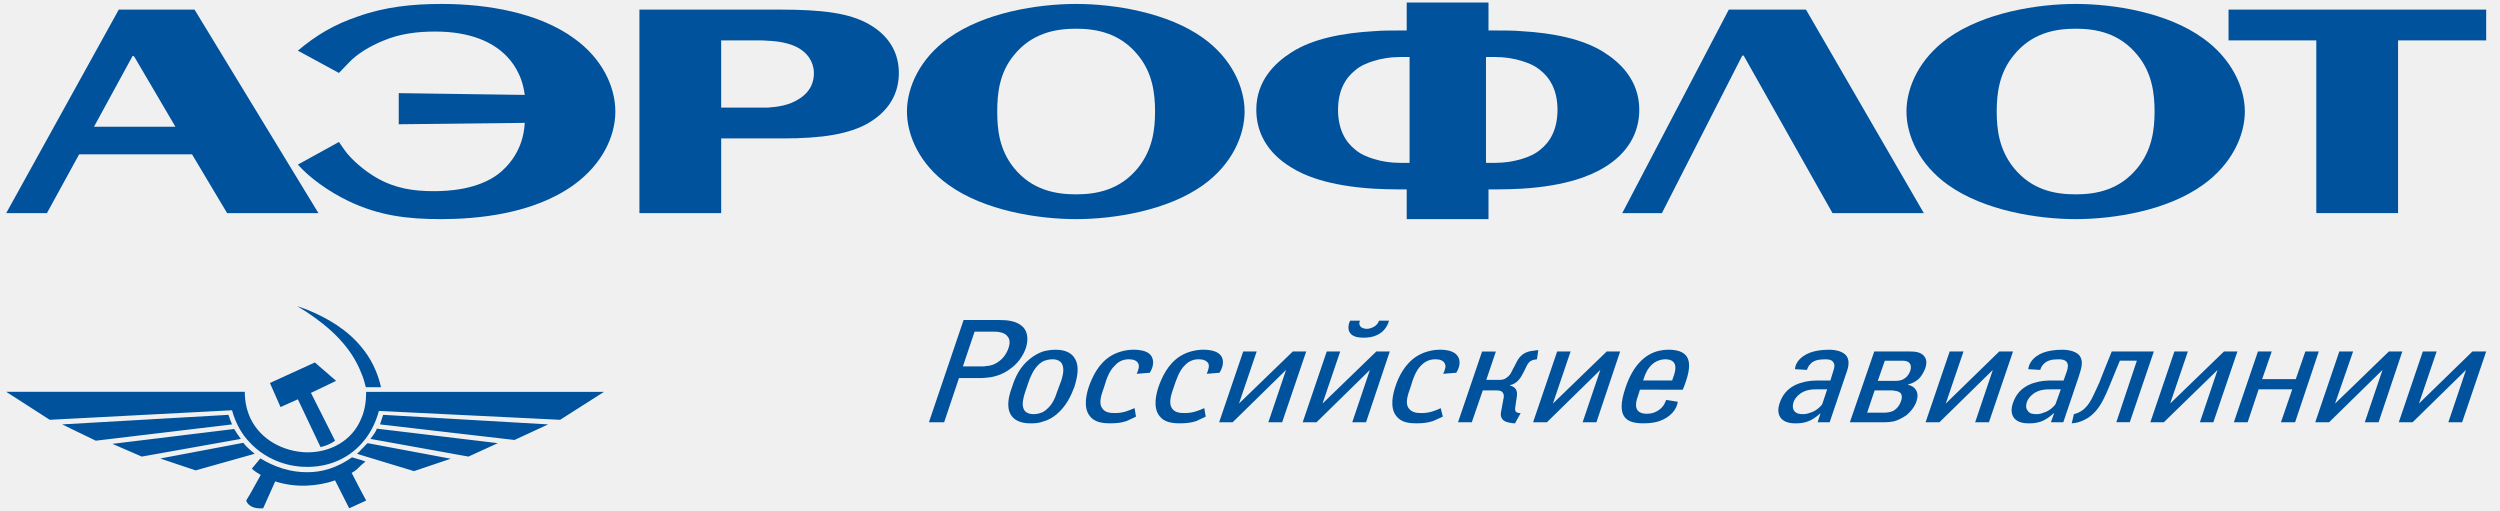
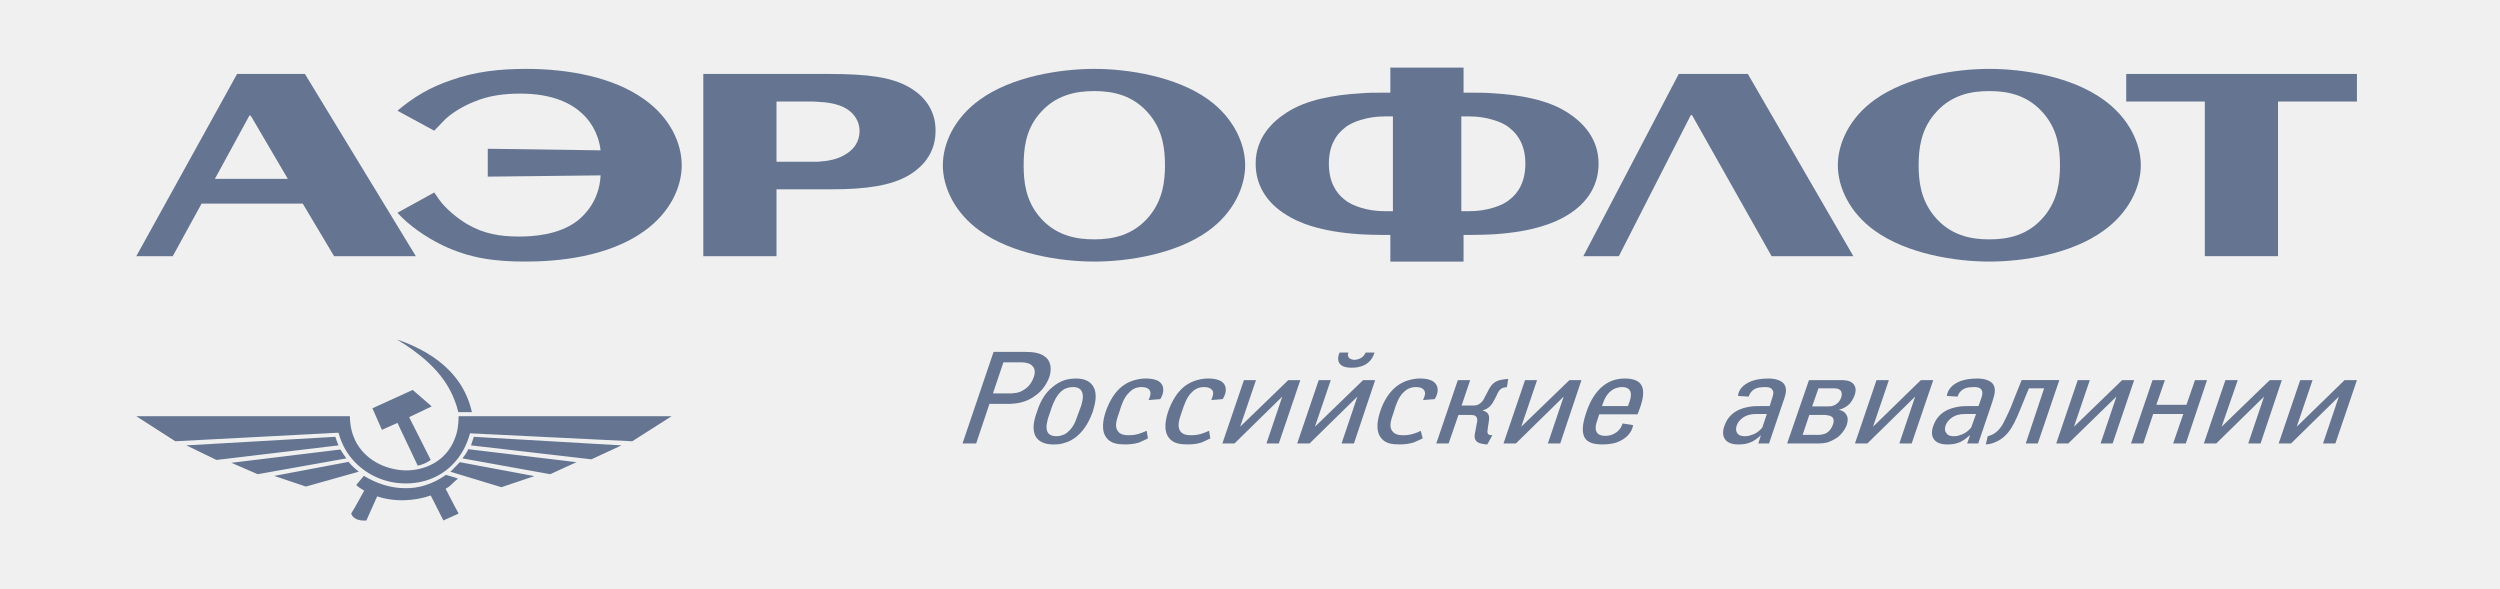
- <svg xmlns="http://www.w3.org/2000/svg" width="137" height="28" viewBox="0 0 137 28" fill="none">
-   <g clip-path="url(#clip0_6650_19484)">
-     <path fill-rule="evenodd" clip-rule="evenodd" d="M91.073 11.678L95.476 3.047H95.553L100.421 11.678H105.425L98.967 0.526H94.739L88.9 11.678H91.073Z" fill="#00529C" />
-     <path fill-rule="evenodd" clip-rule="evenodd" d="M21.851 6.81L28.756 6.733C28.678 8.285 27.786 9.158 27.32 9.526C26.177 10.399 24.547 10.476 23.771 10.476C22.627 10.476 21.638 10.32 20.629 9.739C19.988 9.37 19.252 8.749 18.884 8.226L18.573 7.78L16.323 9.021C16.983 9.759 18.011 10.495 19.097 11.018C20.764 11.814 22.297 12.008 24.159 12.008C26.137 12.008 29.222 11.736 31.451 10.126C33.003 9.001 33.721 7.469 33.721 6.112C33.721 4.754 33.003 3.203 31.451 2.097C29.531 0.701 26.719 0.216 24.217 0.216C22.588 0.216 21.094 0.371 19.581 0.914C18.321 1.341 17.332 1.923 16.323 2.776L18.573 3.998L19.116 3.435C19.562 2.95 20.318 2.505 20.997 2.233C21.909 1.845 22.86 1.729 23.848 1.729C25.847 1.729 26.991 2.35 27.631 2.95C28.057 3.339 28.62 4.076 28.755 5.201L21.851 5.104V6.81Z" fill="#00529C" />
-     <path fill-rule="evenodd" clip-rule="evenodd" d="M113.745 1.573C114.87 1.573 116.149 1.806 117.14 3.028C117.935 3.997 118.07 5.123 118.07 6.112C118.07 7.101 117.935 8.206 117.14 9.195C116.149 10.418 114.87 10.65 113.745 10.65C112.619 10.65 111.34 10.418 110.351 9.195C109.555 8.206 109.42 7.101 109.42 6.112C109.42 5.123 109.555 3.997 110.351 3.028C111.34 1.806 112.619 1.573 113.745 1.573ZM113.745 12.008C115.84 12.008 118.768 11.542 120.728 10.126C122.279 9.021 123.017 7.45 123.017 6.112C123.017 4.774 122.279 3.203 120.728 2.097C118.768 0.681 115.841 0.216 113.745 0.216C111.67 0.216 108.722 0.681 106.743 2.097C105.193 3.203 104.474 4.774 104.474 6.112C104.474 7.45 105.193 9.021 106.743 10.126C108.721 11.542 111.67 12.008 113.745 12.008Z" fill="#00529C" />
-     <path fill-rule="evenodd" clip-rule="evenodd" d="M75.285 3.339C75.712 3.203 76.216 3.125 76.721 3.125H77.245V8.924H76.721C76.216 8.924 75.712 8.847 75.285 8.711C74.897 8.594 74.547 8.439 74.276 8.207C73.753 7.799 73.325 7.12 73.325 6.015C73.325 4.929 73.753 4.251 74.276 3.843C74.547 3.61 74.897 3.455 75.285 3.339ZM83.392 10.34C85.894 10.185 87.213 9.603 87.911 9.177C89.231 8.382 89.832 7.257 89.832 6.015C89.832 4.386 88.764 3.417 87.911 2.874C86.728 2.118 85.059 1.806 83.392 1.709C82.947 1.671 82.499 1.671 82.053 1.671H81.569V0.139H77.088V1.671H76.622C76.177 1.671 75.73 1.671 75.284 1.709C73.597 1.806 71.93 2.117 70.765 2.874C69.912 3.417 68.845 4.386 68.845 6.015C68.845 7.257 69.446 8.382 70.765 9.177C71.443 9.603 72.763 10.186 75.284 10.34C75.692 10.36 76.138 10.379 76.622 10.379H77.088V12.009H81.569V10.379H82.053C82.539 10.379 82.985 10.36 83.392 10.34ZM83.392 3.339C83.78 3.455 84.129 3.61 84.402 3.843C84.925 4.251 85.351 4.929 85.351 6.015C85.351 7.12 84.925 7.799 84.402 8.207C84.13 8.439 83.78 8.594 83.392 8.711C82.947 8.847 82.461 8.924 81.936 8.924H81.432V3.125H81.936C82.461 3.125 82.947 3.202 83.392 3.339Z" fill="#00529C" />
-     <path fill-rule="evenodd" clip-rule="evenodd" d="M58.972 1.573C60.078 1.573 61.377 1.806 62.366 3.028C63.162 3.997 63.297 5.123 63.297 6.112C63.297 7.101 63.161 8.206 62.366 9.195C61.377 10.418 60.078 10.65 58.972 10.65C57.847 10.65 56.547 10.418 55.559 9.195C54.763 8.206 54.648 7.101 54.648 6.112C54.648 5.123 54.764 3.997 55.559 3.028C56.547 1.806 57.847 1.573 58.972 1.573ZM58.972 12.008C61.047 12.008 63.995 11.542 65.954 10.126C67.487 9.021 68.204 7.45 68.204 6.112C68.204 4.774 67.486 3.203 65.954 2.097C63.995 0.681 61.047 0.216 58.972 0.216C56.877 0.216 53.929 0.681 51.971 2.097C50.419 3.203 49.701 4.774 49.701 6.112C49.701 7.45 50.419 9.021 51.971 10.126C53.929 11.542 56.877 12.008 58.972 12.008Z" fill="#00529C" />
-     <path fill-rule="evenodd" clip-rule="evenodd" d="M42.061 7.586H42.896C45.048 7.586 46.542 7.353 47.609 6.732C48.947 5.936 49.257 4.85 49.257 3.998C49.257 3.163 48.947 2.077 47.609 1.321C46.542 0.719 45.106 0.526 42.702 0.526H42.061H35.04V11.678H39.521V7.586H42.061ZM42.061 2.232C42.604 2.252 43.303 2.349 43.807 2.659C44.486 3.085 44.602 3.668 44.602 4.017C44.602 4.366 44.505 4.986 43.769 5.432C43.264 5.762 42.644 5.859 42.061 5.898C41.906 5.898 41.751 5.898 41.596 5.898H39.52V2.214H41.596C41.731 2.214 41.886 2.214 42.061 2.232Z" fill="#00529C" />
-     <path fill-rule="evenodd" clip-rule="evenodd" d="M7.382 3.145L9.613 6.945H5.151L7.266 3.067H7.324L7.382 3.145ZM10.524 8.458L12.445 11.678H17.449L10.66 0.526H6.509L0.341 11.678H2.572L4.336 8.458H10.524Z" fill="#00529C" />
-     <path fill-rule="evenodd" clip-rule="evenodd" d="M122.124 2.214H126.933V11.678H131.414V2.214H136.243V0.526H122.124V2.214Z" fill="#00529C" />
-     <path fill-rule="evenodd" clip-rule="evenodd" d="M131.647 19.262H130.909L127.961 22.114L128.95 19.262H128.194L126.875 23.141H127.632L130.561 20.271L129.59 23.141H130.346L131.647 19.262Z" fill="#00529C" />
-     <path fill-rule="evenodd" clip-rule="evenodd" d="M127.069 19.262H126.333L125.809 20.776H123.966L124.491 19.262H123.735L122.415 23.141H123.171L123.773 21.337H125.615L124.995 23.141H125.771L127.069 19.262Z" fill="#00529C" />
-     <path fill-rule="evenodd" clip-rule="evenodd" d="M122.61 19.262H121.873L118.925 22.114L119.895 19.262H119.157L117.839 23.141H118.576L121.524 20.271L120.554 23.141H121.292L122.61 19.262Z" fill="#00529C" />
-     <path fill-rule="evenodd" clip-rule="evenodd" d="M115.723 19.261L115.277 20.368C115.084 20.891 115.006 21.065 114.811 21.472C114.559 22.016 114.307 22.539 113.649 22.694L113.531 23.198C113.919 23.179 114.21 23.023 114.405 22.908C115.16 22.423 115.413 21.587 115.975 20.23L116.169 19.765H117.1L115.975 23.138H116.712L118.031 19.259H115.723V19.261Z" fill="#00529C" />
-     <path fill-rule="evenodd" clip-rule="evenodd" d="M99.198 21.357C99.295 21.337 99.431 21.337 99.585 21.337H100.129L99.858 22.152C99.741 22.307 99.625 22.404 99.469 22.5C99.374 22.559 99.276 22.598 99.199 22.616C99.063 22.675 98.927 22.695 98.791 22.695C98.635 22.695 98.442 22.675 98.325 22.52C98.228 22.384 98.228 22.229 98.286 22.034C98.345 21.881 98.442 21.726 98.655 21.569C98.77 21.492 98.926 21.396 99.198 21.357ZM99.606 23.141H100.265L101.118 20.62C101.254 20.232 101.409 19.845 101.196 19.514C101.021 19.262 100.595 19.165 100.245 19.165C99.8 19.165 99.468 19.223 99.198 19.321C98.635 19.535 98.383 19.904 98.363 20.232L99.022 20.271C99.062 20.137 99.12 20.039 99.198 19.96C99.374 19.748 99.664 19.69 100.032 19.69C100.188 19.69 100.381 19.71 100.459 19.846C100.576 19.981 100.517 20.175 100.459 20.35L100.304 20.853H99.741C99.547 20.853 99.374 20.853 99.198 20.873C98.442 20.969 97.802 21.28 97.53 22.076C97.317 22.676 97.53 23.2 98.383 23.2C98.635 23.2 98.907 23.182 99.178 23.045H99.198C99.468 22.91 99.682 22.716 99.741 22.657H99.76L99.606 23.141Z" fill="#00529C" />
-     <path fill-rule="evenodd" clip-rule="evenodd" d="M111.982 21.357C112.098 21.337 112.215 21.337 112.37 21.337H112.932L112.641 22.152C112.523 22.307 112.408 22.404 112.253 22.5C112.156 22.559 112.059 22.598 111.982 22.616C111.846 22.675 111.731 22.695 111.594 22.695C111.419 22.695 111.227 22.675 111.128 22.52C111.012 22.384 111.012 22.229 111.07 22.034C111.128 21.881 111.227 21.726 111.439 21.569C111.555 21.492 111.71 21.396 111.982 21.357ZM112.388 23.141H113.068L113.921 20.62C114.037 20.232 114.192 19.845 113.979 19.514C113.804 19.262 113.378 19.165 113.028 19.165C112.601 19.165 112.252 19.223 111.981 19.321C111.418 19.535 111.186 19.904 111.147 20.232L111.806 20.271C111.845 20.137 111.903 20.039 111.981 19.96C112.174 19.748 112.446 19.69 112.816 19.69C112.97 19.69 113.165 19.71 113.261 19.846C113.358 19.981 113.32 20.175 113.261 20.35L113.085 20.853H112.523C112.33 20.853 112.156 20.853 111.981 20.873C111.226 20.969 110.584 21.28 110.313 22.076C110.1 22.676 110.313 23.2 111.167 23.2C111.418 23.2 111.69 23.182 111.981 23.045C112.252 22.91 112.466 22.716 112.523 22.657H112.563L112.388 23.141Z" fill="#00529C" />
-     <path fill-rule="evenodd" clip-rule="evenodd" d="M110.313 19.262H109.557L106.628 22.114L107.599 19.262H106.842L105.522 23.141H106.279L109.208 20.271L108.238 23.141H108.994L110.313 19.262Z" fill="#00529C" />
-     <path fill-rule="evenodd" clip-rule="evenodd" d="M103.814 21.415C103.949 21.415 104.066 21.473 104.143 21.531C104.241 21.647 104.241 21.842 104.163 22.017C104.085 22.229 103.949 22.384 103.834 22.462C103.834 22.462 103.814 22.462 103.814 22.482C103.659 22.578 103.445 22.615 103.232 22.615H102.32L102.729 21.395H103.678C103.736 21.395 103.775 21.395 103.814 21.415ZM103.814 19.767H104.202C104.338 19.767 104.512 19.767 104.628 19.883C104.745 20.019 104.725 20.153 104.687 20.31C104.628 20.465 104.551 20.619 104.376 20.735C104.183 20.871 104.008 20.871 103.814 20.871H102.902L103.289 19.767H103.814ZM103.814 23.084C104.066 23.006 104.299 22.87 104.473 22.754C104.687 22.579 104.9 22.326 105.016 22.018C105.094 21.783 105.114 21.57 104.997 21.377C104.92 21.24 104.764 21.125 104.552 21.085L104.571 21.066C104.823 21.008 105.037 20.872 105.172 20.736C105.307 20.601 105.424 20.387 105.501 20.193C105.618 19.845 105.559 19.65 105.424 19.494C105.231 19.282 104.92 19.262 104.668 19.262H103.814H102.709L101.372 23.141H103.291C103.465 23.14 103.64 23.121 103.814 23.084Z" fill="#00529C" />
-     <path fill-rule="evenodd" clip-rule="evenodd" d="M90.917 19.747C91.033 19.708 91.149 19.688 91.245 19.688C92.001 19.688 91.828 20.328 91.692 20.677L91.634 20.851H90.916H90.043L90.101 20.677C90.295 20.095 90.625 19.844 90.917 19.747ZM90.917 21.356H92.216C92.797 19.958 92.72 19.163 91.421 19.163C91.265 19.163 91.09 19.183 90.917 19.222C90.16 19.397 89.481 20.018 89.074 21.259C88.512 22.909 89.171 23.198 90.063 23.198C90.392 23.198 90.683 23.159 90.917 23.083C91.537 22.869 91.886 22.442 91.944 22.016L91.304 21.917C91.265 22.033 91.169 22.286 90.917 22.461C90.761 22.577 90.547 22.674 90.237 22.674C90.004 22.674 89.423 22.615 89.752 21.725L89.869 21.355H90.917V21.356Z" fill="#00529C" />
-     <path fill-rule="evenodd" clip-rule="evenodd" d="M88.784 19.262H88.047L85.099 22.114L86.068 19.262H85.332L84.013 23.141H84.769L87.698 20.271L86.728 23.141H87.484L88.784 19.262Z" fill="#00529C" />
-     <path fill-rule="evenodd" clip-rule="evenodd" d="M81.219 19.261L79.899 23.14H80.655L81.256 21.395H81.975C82.11 21.395 82.284 21.395 82.362 21.531C82.401 21.589 82.439 21.706 82.381 21.899L82.284 22.424C82.226 22.674 82.186 22.947 82.497 23.101C82.653 23.16 82.885 23.199 83.022 23.199L83.332 22.636C83.274 22.636 83.216 22.636 83.157 22.616C83.001 22.559 83.022 22.404 83.041 22.289L83.08 22.018C83.099 21.843 83.177 21.59 83.099 21.397C83.06 21.261 82.905 21.163 82.749 21.126V21.106C82.944 21.067 83.079 20.969 83.195 20.853C83.332 20.699 83.389 20.602 83.467 20.446L83.603 20.176C83.66 20.04 83.757 19.826 83.952 19.749C83.99 19.729 84.05 19.71 84.223 19.69L84.3 19.186C84.009 19.225 83.718 19.225 83.447 19.42C83.214 19.594 83.117 19.827 83.02 20.021L82.904 20.234C82.807 20.43 82.748 20.583 82.555 20.701C82.419 20.817 82.264 20.817 82.129 20.817H81.449L81.974 19.265H81.219V19.261Z" fill="#00529C" />
-     <path fill-rule="evenodd" clip-rule="evenodd" d="M78.95 22.365C78.815 22.442 78.64 22.499 78.465 22.558C78.251 22.616 78.097 22.635 77.903 22.635C77.651 22.635 77.379 22.616 77.205 22.383C76.991 22.113 77.127 21.686 77.302 21.201C77.438 20.735 77.593 20.309 77.865 20.038C78.02 19.883 78.252 19.688 78.66 19.688C78.931 19.688 79.086 19.766 79.164 19.902C79.26 20.057 79.203 20.23 79.086 20.484L79.804 20.427C80.075 19.998 80.037 19.572 79.726 19.359C79.532 19.222 79.242 19.163 78.932 19.163C78.544 19.163 78.078 19.261 77.69 19.492C76.973 19.919 76.623 20.697 76.468 21.181C76.333 21.588 76.139 22.344 76.527 22.811C76.779 23.139 77.186 23.198 77.632 23.198C77.923 23.198 78.175 23.18 78.505 23.083C78.679 23.005 78.873 22.926 79.068 22.83L78.95 22.365Z" fill="#00529C" />
-     <path fill-rule="evenodd" clip-rule="evenodd" d="M75.574 17.573C75.535 17.671 75.477 17.768 75.381 17.845C75.246 17.961 75.031 18.021 74.896 18.021C74.759 18.021 74.566 17.961 74.527 17.845C74.468 17.768 74.487 17.67 74.527 17.573H73.984C73.848 17.864 73.867 18.155 74.041 18.312C74.216 18.486 74.527 18.504 74.721 18.504C74.955 18.504 75.246 18.486 75.555 18.312C75.846 18.155 76.04 17.864 76.117 17.573H75.574Z" fill="#00529C" />
-     <path fill-rule="evenodd" clip-rule="evenodd" d="M76.159 19.262H75.421L72.474 22.114L73.443 19.262H72.706L71.387 23.141H72.143L75.072 20.271L74.103 23.141H74.859L76.159 19.262Z" fill="#00529C" />
-     <path fill-rule="evenodd" clip-rule="evenodd" d="M71.58 19.262H70.843L67.896 22.114L68.866 19.262H68.128L66.809 23.141H67.547L70.476 20.271L69.505 23.141H70.262L71.58 19.262Z" fill="#00529C" />
-     <path fill-rule="evenodd" clip-rule="evenodd" d="M65.995 22.365C65.821 22.442 65.684 22.499 65.491 22.558C65.277 22.616 65.122 22.635 64.908 22.635C64.676 22.635 64.385 22.616 64.23 22.383C64.036 22.113 64.152 21.686 64.327 21.201C64.482 20.735 64.638 20.309 64.909 20.038C65.045 19.883 65.297 19.688 65.685 19.688C65.956 19.688 66.112 19.766 66.209 19.902C66.286 20.057 66.228 20.23 66.132 20.484L66.829 20.427C67.1 19.998 67.081 19.572 66.771 19.359C66.577 19.222 66.267 19.163 65.957 19.163C65.569 19.163 65.103 19.261 64.716 19.492C63.998 19.919 63.668 20.697 63.493 21.181C63.357 21.588 63.163 22.344 63.551 22.811C63.804 23.139 64.23 23.198 64.657 23.198C64.948 23.198 65.22 23.18 65.53 23.083C65.685 23.005 65.899 22.926 66.073 22.83L65.995 22.365Z" fill="#00529C" />
-     <path fill-rule="evenodd" clip-rule="evenodd" d="M62.175 22.365C62.001 22.442 61.845 22.499 61.671 22.558C61.457 22.616 61.302 22.635 61.089 22.635C60.856 22.635 60.565 22.616 60.41 22.383C60.196 22.113 60.332 21.686 60.507 21.201C60.642 20.735 60.798 20.309 61.089 20.038C61.225 19.883 61.458 19.688 61.865 19.688C62.117 19.688 62.291 19.766 62.369 19.902C62.446 20.057 62.407 20.23 62.291 20.484L63.009 20.427C63.28 19.998 63.241 19.572 62.951 19.359C62.757 19.222 62.446 19.163 62.136 19.163C61.748 19.163 61.283 19.261 60.895 19.492C60.177 19.919 59.847 20.697 59.672 21.181C59.537 21.588 59.343 22.344 59.731 22.811C59.983 23.139 60.41 23.198 60.837 23.198C61.128 23.198 61.399 23.18 61.709 23.083C61.865 23.005 62.078 22.926 62.252 22.83L62.175 22.365Z" fill="#00529C" />
-     <path fill-rule="evenodd" clip-rule="evenodd" d="M57.15 19.805C57.286 19.747 57.46 19.689 57.674 19.689C57.984 19.689 58.139 19.824 58.198 19.941C58.353 20.231 58.217 20.66 58.159 20.852L57.907 21.532C57.849 21.726 57.693 22.152 57.364 22.424C57.306 22.483 57.248 22.521 57.151 22.579C57.015 22.637 56.859 22.695 56.647 22.695C56.316 22.695 56.162 22.559 56.104 22.425C55.968 22.153 56.104 21.728 56.162 21.532L56.394 20.852C56.472 20.66 56.627 20.232 56.957 19.941C57.014 19.904 57.072 19.845 57.15 19.805ZM57.848 19.165C57.596 19.165 57.363 19.204 57.15 19.262C56.879 19.361 56.646 19.494 56.433 19.671C55.89 20.096 55.618 20.699 55.463 21.202C55.288 21.669 55.133 22.269 55.386 22.716C55.56 23.007 55.89 23.2 56.471 23.2C56.724 23.2 56.956 23.182 57.15 23.102C57.441 23.025 57.674 22.89 57.887 22.716C58.43 22.269 58.702 21.669 58.876 21.202C59.032 20.699 59.167 20.096 58.915 19.671C58.76 19.378 58.43 19.165 57.848 19.165Z" fill="#00529C" />
-     <path fill-rule="evenodd" clip-rule="evenodd" d="M54.046 18.175H54.531C54.784 18.175 55.074 18.254 55.19 18.409C55.268 18.486 55.404 18.679 55.268 19.068C55.132 19.476 54.88 19.708 54.764 19.786C54.512 19.979 54.26 20.057 54.046 20.057C53.989 20.077 53.93 20.077 53.872 20.077H52.767L53.407 18.175H54.046ZM54.046 20.698C54.395 20.678 54.919 20.561 55.385 20.193C55.753 19.941 56.064 19.514 56.219 19.069C56.315 18.758 56.393 18.255 56.045 17.904C55.696 17.575 55.191 17.536 54.725 17.536H54.046H52.805L50.904 23.141H51.739L52.553 20.717H53.755C53.833 20.716 53.93 20.716 54.046 20.698Z" fill="#00529C" />
-     <path fill-rule="evenodd" clip-rule="evenodd" d="M136.243 19.262H135.487L132.558 22.114L133.528 19.262H132.771L131.453 23.141H132.209L135.138 20.271L134.169 23.141H134.925L136.243 19.262Z" fill="#00529C" />
-     <path fill-rule="evenodd" clip-rule="evenodd" d="M7.769 25.021L6.16 24.323L12.832 23.509C12.948 23.703 13.065 23.878 13.201 24.052L7.769 25.021ZM25.671 25.021L27.281 24.285L20.648 23.49C20.589 23.703 20.415 23.878 20.299 24.052L25.671 25.021ZM24.702 25.138L22.685 25.817L19.814 24.945L19.562 24.868C19.659 24.789 19.736 24.711 19.814 24.616C19.93 24.518 20.027 24.382 20.144 24.285L24.702 25.138ZM30.036 23.257L28.193 24.111L20.823 23.257C20.881 23.084 20.94 22.909 20.998 22.733L30.036 23.257ZM30.695 23.005L33.099 21.473H20.066C20.066 22.017 19.988 22.483 19.814 22.889C19.31 24.188 18.05 24.809 16.788 24.788C15.547 24.75 14.287 24.111 13.724 22.926C13.53 22.499 13.414 22.034 13.414 21.472H0.341L2.727 23.005L12.716 22.482C12.909 23.198 13.258 23.819 13.724 24.284C14.52 25.119 15.664 25.584 16.788 25.584C17.894 25.604 19.019 25.198 19.814 24.304C20.241 23.838 20.57 23.236 20.764 22.519L30.695 23.005ZM19.814 26.96L20.066 27.427L19.814 27.545L19.136 27.854L18.36 26.322C17.875 26.497 17.332 26.593 16.788 26.613C16.206 26.632 15.605 26.554 15.082 26.379L14.422 27.854C14.208 27.873 13.917 27.854 13.724 27.72C13.627 27.661 13.53 27.563 13.492 27.427L13.724 27.039L14.287 26.029C14.112 25.915 13.957 25.837 13.802 25.681L14.268 25.12C15.062 25.605 15.935 25.876 16.788 25.876C17.642 25.895 18.495 25.622 19.291 25.061L19.815 25.216L20.028 25.294C19.951 25.352 19.892 25.411 19.815 25.469C19.659 25.623 19.524 25.779 19.272 25.915L19.814 26.96ZM19.814 19.029C20.318 19.63 20.686 20.368 20.881 21.22H20.047C19.989 20.967 19.912 20.716 19.815 20.484C19.252 19.01 18.108 17.962 16.789 17.088C16.615 16.991 16.46 16.875 16.285 16.778C16.46 16.837 16.615 16.896 16.789 16.955C17.991 17.438 19.058 18.098 19.814 19.029ZM17.564 24.498C17.778 24.459 18.107 24.343 18.36 24.149L17.04 21.531L18.418 20.87L17.254 19.862L16.788 20.077L14.791 20.987L15.373 22.306L16.323 21.881L17.564 24.498ZM13.957 24.867C13.879 24.808 13.801 24.731 13.724 24.672C13.569 24.538 13.433 24.402 13.336 24.265L8.782 25.126L10.72 25.777L13.957 24.867ZM12.716 23.257C12.638 23.084 12.58 22.909 12.521 22.733L3.406 23.257L5.248 24.15L12.716 23.257Z" fill="#00529C" />
+ <svg xmlns="http://www.w3.org/2000/svg" width="119" height="28" viewBox="0 0 119 28" fill="none">
+   <g clip-path="url(#clip0_7026_3072)">
+     <path fill-rule="evenodd" clip-rule="evenodd" d="M77.057 12.194L80.481 5.481H80.541L84.328 12.194H88.22L83.197 3.52H79.908L75.367 12.194H77.057Z" fill="#657591" />
+     <path fill-rule="evenodd" clip-rule="evenodd" d="M23.218 8.408L28.589 8.348C28.528 9.555 27.835 10.234 27.472 10.52C26.583 11.199 25.315 11.259 24.712 11.259C23.822 11.259 23.052 11.138 22.268 10.686C21.77 10.399 21.197 9.916 20.91 9.509L20.669 9.162L18.919 10.127C19.432 10.701 20.232 11.274 21.076 11.681C22.373 12.3 23.565 12.451 25.014 12.451C26.552 12.451 28.951 12.239 30.685 10.987C31.892 10.112 32.45 8.921 32.45 7.865C32.45 6.809 31.892 5.602 30.685 4.742C29.192 3.656 27.005 3.279 25.059 3.279C23.791 3.279 22.63 3.4 21.453 3.822C20.473 4.154 19.703 4.607 18.919 5.27L20.669 6.221L21.091 5.783C21.438 5.406 22.026 5.059 22.554 4.848C23.263 4.546 24.003 4.456 24.772 4.456C26.326 4.456 27.216 4.939 27.713 5.406C28.045 5.708 28.483 6.281 28.588 7.156L23.218 7.081V8.408Z" fill="#657591" />
+     <path fill-rule="evenodd" clip-rule="evenodd" d="M94.691 4.335C95.566 4.335 96.561 4.516 97.332 5.466C97.95 6.22 98.055 7.096 98.055 7.865C98.055 8.634 97.95 9.494 97.332 10.263C96.561 11.214 95.566 11.394 94.691 11.394C93.816 11.394 92.821 11.214 92.051 10.263C91.432 9.494 91.327 8.634 91.327 7.865C91.327 7.096 91.432 6.22 92.051 5.466C92.82 4.516 93.816 4.335 94.691 4.335ZM94.691 12.451C96.321 12.451 98.598 12.089 100.122 10.987C101.328 10.127 101.903 8.906 101.903 7.865C101.903 6.824 101.329 5.602 100.122 4.742C98.598 3.641 96.321 3.279 94.691 3.279C93.077 3.279 90.784 3.641 89.246 4.742C88.039 5.602 87.481 6.824 87.481 7.865C87.481 8.906 88.039 10.127 89.246 10.987C90.784 12.089 93.077 12.451 94.691 12.451Z" fill="#657591" />
+     <path fill-rule="evenodd" clip-rule="evenodd" d="M64.777 5.708C65.109 5.602 65.501 5.542 65.894 5.542H66.302V10.052H65.894C65.502 10.052 65.109 9.992 64.777 9.886C64.476 9.795 64.204 9.675 63.993 9.494C63.586 9.177 63.254 8.649 63.254 7.789C63.254 6.945 63.586 6.417 63.993 6.1C64.204 5.919 64.476 5.798 64.777 5.708ZM71.083 11.153C73.029 11.033 74.055 10.58 74.598 10.248C75.624 9.63 76.092 8.755 76.092 7.79C76.092 6.523 75.262 5.769 74.598 5.346C73.678 4.758 72.38 4.516 71.083 4.441C70.737 4.411 70.389 4.411 70.042 4.411H69.665V3.219H66.18V4.411H65.817C65.471 4.411 65.124 4.411 64.777 4.441C63.464 4.516 62.168 4.758 61.262 5.346C60.599 5.769 59.769 6.523 59.769 7.79C59.769 8.755 60.236 9.63 61.262 10.248C61.79 10.58 62.816 11.034 64.777 11.153C65.094 11.169 65.441 11.183 65.817 11.183H66.18V12.451H69.665V11.183H70.042C70.419 11.183 70.767 11.169 71.083 11.153ZM71.083 5.708C71.385 5.798 71.657 5.919 71.868 6.1C72.275 6.417 72.607 6.945 72.607 7.789C72.607 8.649 72.275 9.177 71.868 9.494C71.657 9.675 71.385 9.795 71.083 9.886C70.737 9.992 70.359 10.052 69.951 10.052H69.559V5.542H69.951C70.359 5.542 70.737 5.602 71.083 5.708Z" fill="#657591" />
+     <path fill-rule="evenodd" clip-rule="evenodd" d="M52.09 4.335C52.95 4.335 53.96 4.516 54.729 5.466C55.348 6.22 55.453 7.096 55.453 7.865C55.453 8.634 55.348 9.494 54.729 10.263C53.96 11.214 52.949 11.394 52.09 11.394C51.215 11.394 50.204 11.214 49.435 10.263C48.816 9.494 48.726 8.634 48.726 7.865C48.726 7.096 48.816 6.22 49.435 5.466C50.204 4.516 51.215 4.335 52.09 4.335ZM52.09 12.451C53.704 12.451 55.997 12.089 57.52 10.987C58.712 10.127 59.27 8.906 59.27 7.865C59.27 6.824 58.712 5.602 57.52 4.742C55.997 3.641 53.703 3.279 52.09 3.279C50.46 3.279 48.167 3.641 46.644 4.742C45.437 5.602 44.879 6.824 44.879 7.865C44.879 8.906 45.437 10.127 46.644 10.987C48.167 12.089 50.46 12.451 52.09 12.451Z" fill="#657591" />
+     <path fill-rule="evenodd" clip-rule="evenodd" d="M38.938 9.011H39.587C41.261 9.011 42.422 8.83 43.252 8.347C44.293 7.728 44.534 6.884 44.534 6.22C44.534 5.571 44.293 4.727 43.252 4.139C42.422 3.671 41.306 3.52 39.436 3.52H38.938H33.477V12.194H36.962V9.011H38.938ZM38.938 4.847C39.36 4.863 39.903 4.938 40.295 5.179C40.823 5.511 40.914 5.964 40.914 6.235C40.914 6.507 40.838 6.989 40.265 7.336C39.873 7.593 39.391 7.668 38.938 7.699C38.817 7.699 38.696 7.699 38.575 7.699H36.961V4.833H38.575C38.681 4.833 38.801 4.833 38.938 4.847Z" fill="#657591" />
+     <path fill-rule="evenodd" clip-rule="evenodd" d="M11.965 5.557L13.699 8.513H10.229L11.874 5.496H11.919L11.965 5.557ZM14.409 9.69L15.902 12.194H19.794L14.514 3.52H11.285L6.488 12.194H8.223L9.596 9.69H14.409Z" fill="#657591" />
+     <path fill-rule="evenodd" clip-rule="evenodd" d="M101.208 4.833H104.949V12.194H108.434V4.833H112.19V3.52H101.208V4.833Z" fill="#657591" />
+     <path fill-rule="evenodd" clip-rule="evenodd" d="M108.615 18.093H108.041L105.748 20.311L106.517 18.093H105.93L104.903 21.11H105.492L107.77 18.877L107.015 21.11H107.603L108.615 18.093Z" fill="#657591" />
+     <path fill-rule="evenodd" clip-rule="evenodd" d="M105.055 18.093H104.482L104.075 19.27H102.641L103.049 18.093H102.461L101.435 21.11H102.023L102.491 19.707H103.924L103.441 21.11H104.045L105.055 18.093Z" fill="#657591" />
+     <path fill-rule="evenodd" clip-rule="evenodd" d="M101.587 18.093H101.014L98.721 20.311L99.475 18.093H98.901L97.876 21.11H98.449L100.742 18.877L99.987 21.11H100.561L101.587 18.093Z" fill="#657591" />
+     <path fill-rule="evenodd" clip-rule="evenodd" d="M96.23 18.092L95.884 18.953C95.733 19.36 95.672 19.495 95.521 19.812C95.325 20.235 95.129 20.642 94.617 20.762L94.525 21.154C94.827 21.14 95.053 21.018 95.205 20.929C95.792 20.551 95.989 19.901 96.426 18.845L96.577 18.484H97.301L96.426 21.108H96.999L98.025 18.091H96.23V18.092Z" fill="#657591" />
+     <path fill-rule="evenodd" clip-rule="evenodd" d="M83.377 19.722C83.452 19.707 83.558 19.707 83.678 19.707H84.101L83.89 20.34C83.799 20.461 83.709 20.536 83.588 20.611C83.513 20.657 83.438 20.687 83.377 20.701C83.272 20.747 83.166 20.763 83.06 20.763C82.939 20.763 82.789 20.747 82.698 20.627C82.622 20.521 82.622 20.4 82.668 20.249C82.713 20.129 82.789 20.009 82.954 19.887C83.044 19.827 83.165 19.752 83.377 19.722ZM83.694 21.109H84.206L84.87 19.149C84.976 18.847 85.097 18.546 84.93 18.289C84.795 18.093 84.463 18.017 84.191 18.017C83.845 18.017 83.587 18.063 83.377 18.139C82.939 18.305 82.743 18.592 82.728 18.847L83.24 18.878C83.271 18.773 83.316 18.697 83.377 18.636C83.513 18.471 83.739 18.425 84.025 18.425C84.146 18.425 84.297 18.441 84.358 18.547C84.448 18.652 84.403 18.803 84.358 18.939L84.237 19.33H83.799C83.648 19.33 83.513 19.33 83.377 19.345C82.789 19.42 82.291 19.662 82.079 20.281C81.913 20.748 82.079 21.156 82.743 21.156C82.939 21.156 83.15 21.141 83.361 21.035H83.377C83.587 20.93 83.753 20.779 83.799 20.733H83.814L83.694 21.109Z" fill="#657591" />
+     <path fill-rule="evenodd" clip-rule="evenodd" d="M93.32 19.722C93.41 19.707 93.501 19.707 93.621 19.707H94.059L93.832 20.34C93.741 20.461 93.651 20.536 93.53 20.611C93.455 20.657 93.379 20.687 93.32 20.701C93.214 20.747 93.124 20.763 93.018 20.763C92.882 20.763 92.732 20.747 92.656 20.627C92.565 20.521 92.565 20.4 92.61 20.249C92.656 20.129 92.732 20.009 92.897 19.887C92.987 19.827 93.108 19.752 93.32 19.722ZM93.636 21.109H94.164L94.828 19.149C94.918 18.847 95.038 18.546 94.873 18.289C94.737 18.093 94.405 18.017 94.133 18.017C93.801 18.017 93.53 18.063 93.319 18.139C92.881 18.305 92.7 18.592 92.67 18.847L93.183 18.878C93.213 18.773 93.258 18.697 93.319 18.636C93.469 18.471 93.681 18.425 93.968 18.425C94.088 18.425 94.24 18.441 94.314 18.547C94.39 18.652 94.36 18.803 94.314 18.939L94.178 19.33H93.741C93.59 19.33 93.455 19.33 93.319 19.345C92.731 19.42 92.232 19.662 92.022 20.281C91.856 20.748 92.022 21.156 92.686 21.156C92.881 21.156 93.093 21.141 93.319 21.035C93.53 20.93 93.696 20.779 93.741 20.733H93.772L93.636 21.109Z" fill="#657591" />
+     <path fill-rule="evenodd" clip-rule="evenodd" d="M92.022 18.093H91.433L89.156 20.311L89.911 18.093H89.322L88.296 21.11H88.884L91.162 18.877L90.408 21.11H90.996L92.022 18.093Z" fill="#657591" />
+     <path fill-rule="evenodd" clip-rule="evenodd" d="M86.967 19.767C87.072 19.767 87.163 19.812 87.223 19.858C87.299 19.948 87.299 20.099 87.238 20.235C87.178 20.401 87.072 20.521 86.982 20.582C86.982 20.582 86.967 20.582 86.967 20.597C86.846 20.672 86.68 20.701 86.514 20.701H85.805L86.123 19.752H86.861C86.906 19.752 86.937 19.752 86.967 19.767ZM86.967 18.485H87.269C87.374 18.485 87.51 18.485 87.6 18.576C87.691 18.681 87.676 18.786 87.646 18.907C87.6 19.028 87.54 19.148 87.404 19.238C87.254 19.344 87.118 19.344 86.967 19.344H86.258L86.559 18.485H86.967ZM86.967 21.066C87.163 21.005 87.344 20.899 87.48 20.808C87.646 20.672 87.812 20.476 87.902 20.236C87.963 20.053 87.978 19.887 87.887 19.738C87.827 19.631 87.706 19.542 87.541 19.51L87.556 19.496C87.752 19.45 87.918 19.345 88.023 19.239C88.129 19.134 88.219 18.968 88.279 18.817C88.37 18.546 88.325 18.394 88.219 18.273C88.069 18.108 87.827 18.093 87.631 18.093H86.967H86.108L85.067 21.11H86.56C86.695 21.109 86.832 21.094 86.967 21.066Z" fill="#657591" />
+     <path fill-rule="evenodd" clip-rule="evenodd" d="M76.936 18.47C77.026 18.439 77.117 18.424 77.192 18.424C77.78 18.424 77.645 18.922 77.539 19.194L77.494 19.328H76.936H76.256L76.302 19.194C76.453 18.74 76.709 18.545 76.936 18.47ZM76.936 19.721H77.946C78.398 18.634 78.338 18.016 77.328 18.016C77.207 18.016 77.071 18.031 76.936 18.061C76.348 18.198 75.819 18.681 75.502 19.645C75.066 20.929 75.578 21.154 76.272 21.154C76.528 21.154 76.754 21.124 76.936 21.065C77.418 20.898 77.69 20.566 77.735 20.235L77.237 20.157C77.207 20.248 77.132 20.445 76.936 20.581C76.815 20.671 76.649 20.746 76.408 20.746C76.227 20.746 75.774 20.7 76.031 20.008L76.121 19.721H76.936V19.721Z" fill="#657591" />
+     <path fill-rule="evenodd" clip-rule="evenodd" d="M75.277 18.093H74.704L72.411 20.311L73.165 18.093H72.592L71.566 21.11H72.154L74.432 18.877L73.678 21.11H74.266L75.277 18.093Z" fill="#657591" />
+     <path fill-rule="evenodd" clip-rule="evenodd" d="M69.393 18.092L68.367 21.109H68.955L69.423 19.752H69.981C70.087 19.752 70.222 19.752 70.283 19.858C70.313 19.902 70.342 19.994 70.297 20.144L70.222 20.552C70.177 20.747 70.146 20.959 70.388 21.079C70.509 21.124 70.689 21.155 70.796 21.155L71.037 20.717C70.992 20.717 70.947 20.717 70.901 20.702C70.78 20.657 70.796 20.536 70.811 20.447L70.841 20.236C70.856 20.1 70.917 19.903 70.856 19.753C70.825 19.647 70.705 19.571 70.584 19.543V19.527C70.735 19.497 70.84 19.42 70.931 19.33C71.037 19.211 71.081 19.135 71.142 19.014L71.248 18.803C71.292 18.698 71.368 18.531 71.519 18.471C71.549 18.456 71.595 18.441 71.73 18.426L71.79 18.034C71.564 18.064 71.338 18.064 71.127 18.215C70.945 18.351 70.87 18.532 70.795 18.683L70.704 18.848C70.628 19.001 70.583 19.12 70.432 19.212C70.327 19.302 70.206 19.302 70.101 19.302H69.572L69.98 18.095H69.393V18.092Z" fill="#657591" />
+     <path fill-rule="evenodd" clip-rule="evenodd" d="M67.629 20.506C67.524 20.566 67.388 20.611 67.251 20.656C67.085 20.701 66.965 20.716 66.814 20.716C66.618 20.716 66.407 20.701 66.272 20.52C66.105 20.31 66.211 19.978 66.347 19.6C66.453 19.238 66.574 18.907 66.785 18.696C66.905 18.575 67.086 18.424 67.403 18.424C67.614 18.424 67.735 18.485 67.795 18.591C67.87 18.711 67.826 18.846 67.735 19.043L68.293 18.998C68.503 18.666 68.474 18.334 68.233 18.168C68.082 18.061 67.856 18.016 67.615 18.016C67.313 18.016 66.95 18.092 66.649 18.272C66.091 18.604 65.819 19.209 65.698 19.585C65.593 19.902 65.443 20.49 65.744 20.853C65.94 21.108 66.257 21.154 66.604 21.154C66.83 21.154 67.026 21.14 67.283 21.065C67.418 21.004 67.569 20.943 67.721 20.868L67.629 20.506Z" fill="#657591" />
+     <path fill-rule="evenodd" clip-rule="evenodd" d="M65.003 16.779C64.972 16.855 64.927 16.931 64.852 16.991C64.747 17.081 64.58 17.128 64.475 17.128C64.369 17.128 64.219 17.081 64.188 16.991C64.143 16.931 64.157 16.855 64.188 16.779H63.766C63.66 17.006 63.675 17.232 63.811 17.354C63.947 17.489 64.188 17.503 64.339 17.503C64.521 17.503 64.747 17.489 64.988 17.354C65.214 17.232 65.365 17.006 65.425 16.779H65.003Z" fill="#657591" />
+     <path fill-rule="evenodd" clip-rule="evenodd" d="M65.458 18.093H64.884L62.591 20.311L63.345 18.093H62.772L61.746 21.11H62.334L64.612 18.877L63.858 21.11H64.447L65.458 18.093Z" fill="#657591" />
+     <path fill-rule="evenodd" clip-rule="evenodd" d="M61.896 18.093H61.323L59.031 20.311L59.785 18.093H59.211L58.185 21.11H58.759L61.037 18.877L60.283 21.11H60.871L61.896 18.093Z" fill="#657591" />
+     <path fill-rule="evenodd" clip-rule="evenodd" d="M57.552 20.506C57.416 20.566 57.31 20.611 57.16 20.656C56.994 20.701 56.873 20.716 56.707 20.716C56.526 20.716 56.3 20.701 56.179 20.52C56.029 20.31 56.119 19.978 56.255 19.6C56.375 19.238 56.496 18.907 56.707 18.696C56.813 18.575 57.009 18.424 57.311 18.424C57.522 18.424 57.643 18.485 57.718 18.591C57.778 18.711 57.734 18.846 57.658 19.043L58.201 18.998C58.412 18.666 58.397 18.334 58.156 18.168C58.005 18.061 57.764 18.016 57.522 18.016C57.221 18.016 56.858 18.092 56.557 18.272C55.999 18.604 55.742 19.209 55.606 19.585C55.501 19.902 55.35 20.49 55.651 20.853C55.848 21.108 56.179 21.154 56.511 21.154C56.738 21.154 56.949 21.14 57.19 21.065C57.311 21.004 57.477 20.943 57.612 20.868L57.552 20.506Z" fill="#657591" />
+     <path fill-rule="evenodd" clip-rule="evenodd" d="M54.581 20.506C54.446 20.566 54.325 20.611 54.189 20.656C54.023 20.701 53.903 20.716 53.737 20.716C53.556 20.716 53.329 20.701 53.209 20.52C53.042 20.31 53.148 19.978 53.284 19.6C53.389 19.238 53.511 18.907 53.737 18.696C53.842 18.575 54.024 18.424 54.34 18.424C54.536 18.424 54.672 18.485 54.732 18.591C54.793 18.711 54.762 18.846 54.672 19.043L55.23 18.998C55.441 18.666 55.411 18.334 55.185 18.168C55.034 18.061 54.793 18.016 54.551 18.016C54.25 18.016 53.888 18.092 53.586 18.272C53.028 18.604 52.771 19.209 52.635 19.585C52.53 19.902 52.379 20.49 52.681 20.853C52.877 21.108 53.209 21.154 53.541 21.154C53.767 21.154 53.978 21.14 54.22 21.065C54.341 21.004 54.506 20.943 54.642 20.868L54.581 20.506Z" fill="#657591" />
+     <path fill-rule="evenodd" clip-rule="evenodd" d="M50.673 18.515C50.778 18.47 50.914 18.424 51.08 18.424C51.322 18.424 51.442 18.53 51.488 18.62C51.608 18.847 51.503 19.18 51.458 19.329L51.262 19.858C51.216 20.009 51.095 20.34 50.839 20.552C50.794 20.598 50.749 20.627 50.674 20.673C50.568 20.717 50.447 20.763 50.282 20.763C50.025 20.763 49.904 20.657 49.859 20.553C49.754 20.341 49.859 20.01 49.904 19.858L50.085 19.329C50.146 19.18 50.266 18.847 50.523 18.621C50.567 18.592 50.612 18.546 50.673 18.515ZM51.216 18.017C51.02 18.017 50.839 18.047 50.673 18.093C50.462 18.17 50.281 18.273 50.115 18.411C49.693 18.741 49.482 19.21 49.361 19.601C49.224 19.965 49.104 20.432 49.3 20.779C49.436 21.005 49.693 21.156 50.145 21.156C50.341 21.156 50.522 21.141 50.673 21.08C50.899 21.02 51.08 20.915 51.246 20.779C51.668 20.432 51.88 19.965 52.015 19.601C52.136 19.21 52.242 18.741 52.046 18.411C51.925 18.183 51.668 18.017 51.216 18.017Z" fill="#657591" />
+     <path fill-rule="evenodd" clip-rule="evenodd" d="M48.259 17.247H48.636C48.833 17.247 49.059 17.308 49.149 17.429C49.21 17.489 49.315 17.639 49.21 17.942C49.104 18.259 48.908 18.44 48.818 18.5C48.622 18.65 48.425 18.711 48.259 18.711C48.215 18.727 48.169 18.727 48.124 18.727H47.264L47.762 17.247H48.259ZM48.259 19.209C48.531 19.194 48.938 19.103 49.3 18.817C49.587 18.62 49.828 18.288 49.949 17.942C50.024 17.701 50.084 17.31 49.813 17.037C49.542 16.78 49.15 16.75 48.787 16.75H48.259H47.294L45.815 21.11H46.465L47.098 19.224H48.033C48.094 19.224 48.169 19.224 48.259 19.209Z" fill="#657591" />
+     <path fill-rule="evenodd" clip-rule="evenodd" d="M112.19 18.093H111.602L109.324 20.311L110.078 18.093H109.49L108.464 21.11H109.052L111.33 18.877L110.576 21.11H111.164L112.19 18.093Z" fill="#657591" />
+     <path fill-rule="evenodd" clip-rule="evenodd" d="M12.266 22.572L11.014 22.029L16.203 21.396C16.294 21.547 16.384 21.683 16.49 21.819L12.266 22.572ZM26.189 22.572L27.441 21.999L22.282 21.381C22.237 21.547 22.101 21.683 22.011 21.819L26.189 22.572ZM25.436 22.663L23.866 23.191L21.634 22.513L21.437 22.453C21.513 22.392 21.573 22.331 21.634 22.257C21.724 22.181 21.8 22.075 21.89 22L25.436 22.663ZM29.584 21.2L28.151 21.864L22.419 21.2C22.464 21.065 22.509 20.929 22.554 20.792L29.584 21.2ZM30.096 21.004L31.967 19.812H21.83C21.83 20.236 21.769 20.598 21.634 20.914C21.241 21.924 20.261 22.407 19.28 22.391C18.315 22.361 17.335 21.864 16.897 20.943C16.746 20.611 16.656 20.248 16.656 19.812H6.488L8.344 21.004L16.113 20.597C16.263 21.154 16.535 21.637 16.897 21.998C17.516 22.648 18.405 23.01 19.28 23.01C20.14 23.025 21.016 22.709 21.634 22.014C21.966 21.652 22.222 21.184 22.373 20.626L30.096 21.004ZM21.634 24.08L21.83 24.444L21.634 24.535L21.106 24.775L20.503 23.584C20.126 23.72 19.703 23.795 19.28 23.81C18.828 23.825 18.36 23.764 17.953 23.628L17.44 24.775C17.274 24.79 17.047 24.775 16.897 24.671C16.822 24.625 16.746 24.549 16.716 24.444L16.897 24.142L17.335 23.356C17.199 23.267 17.078 23.207 16.957 23.085L17.32 22.649C17.938 23.026 18.617 23.237 19.28 23.237C19.944 23.252 20.608 23.04 21.227 22.603L21.634 22.724L21.8 22.785C21.74 22.829 21.695 22.875 21.634 22.921C21.513 23.04 21.408 23.161 21.212 23.267L21.634 24.08ZM21.634 17.911C22.026 18.379 22.312 18.953 22.464 19.616H21.815C21.77 19.419 21.71 19.224 21.634 19.043C21.197 17.897 20.306 17.081 19.281 16.402C19.145 16.327 19.025 16.236 18.889 16.161C19.025 16.207 19.145 16.252 19.281 16.298C20.216 16.674 21.045 17.187 21.634 17.911ZM19.884 22.165C20.05 22.134 20.306 22.044 20.503 21.894L19.476 19.857L20.548 19.344L19.643 18.559L19.28 18.727L17.727 19.434L18.179 20.46L18.919 20.129L19.884 22.165ZM17.078 22.452C17.018 22.407 16.957 22.346 16.897 22.301C16.776 22.196 16.671 22.09 16.595 21.984L13.053 22.653L14.561 23.16L17.078 22.452ZM16.113 21.2C16.052 21.065 16.007 20.929 15.962 20.792L8.872 21.2L10.305 21.894L16.113 21.2Z" fill="#657591" />
  </g>
  <defs>
-     <clipPath id="clip0_6650_19484">
-       <rect width="136.585" height="28" fill="white" />
+     <clipPath id="clip0_7026_3072">
+       <rect width="106.233" height="21.778" fill="white" transform="translate(6.22266 3.11108)" />
    </clipPath>
  </defs>
</svg>
